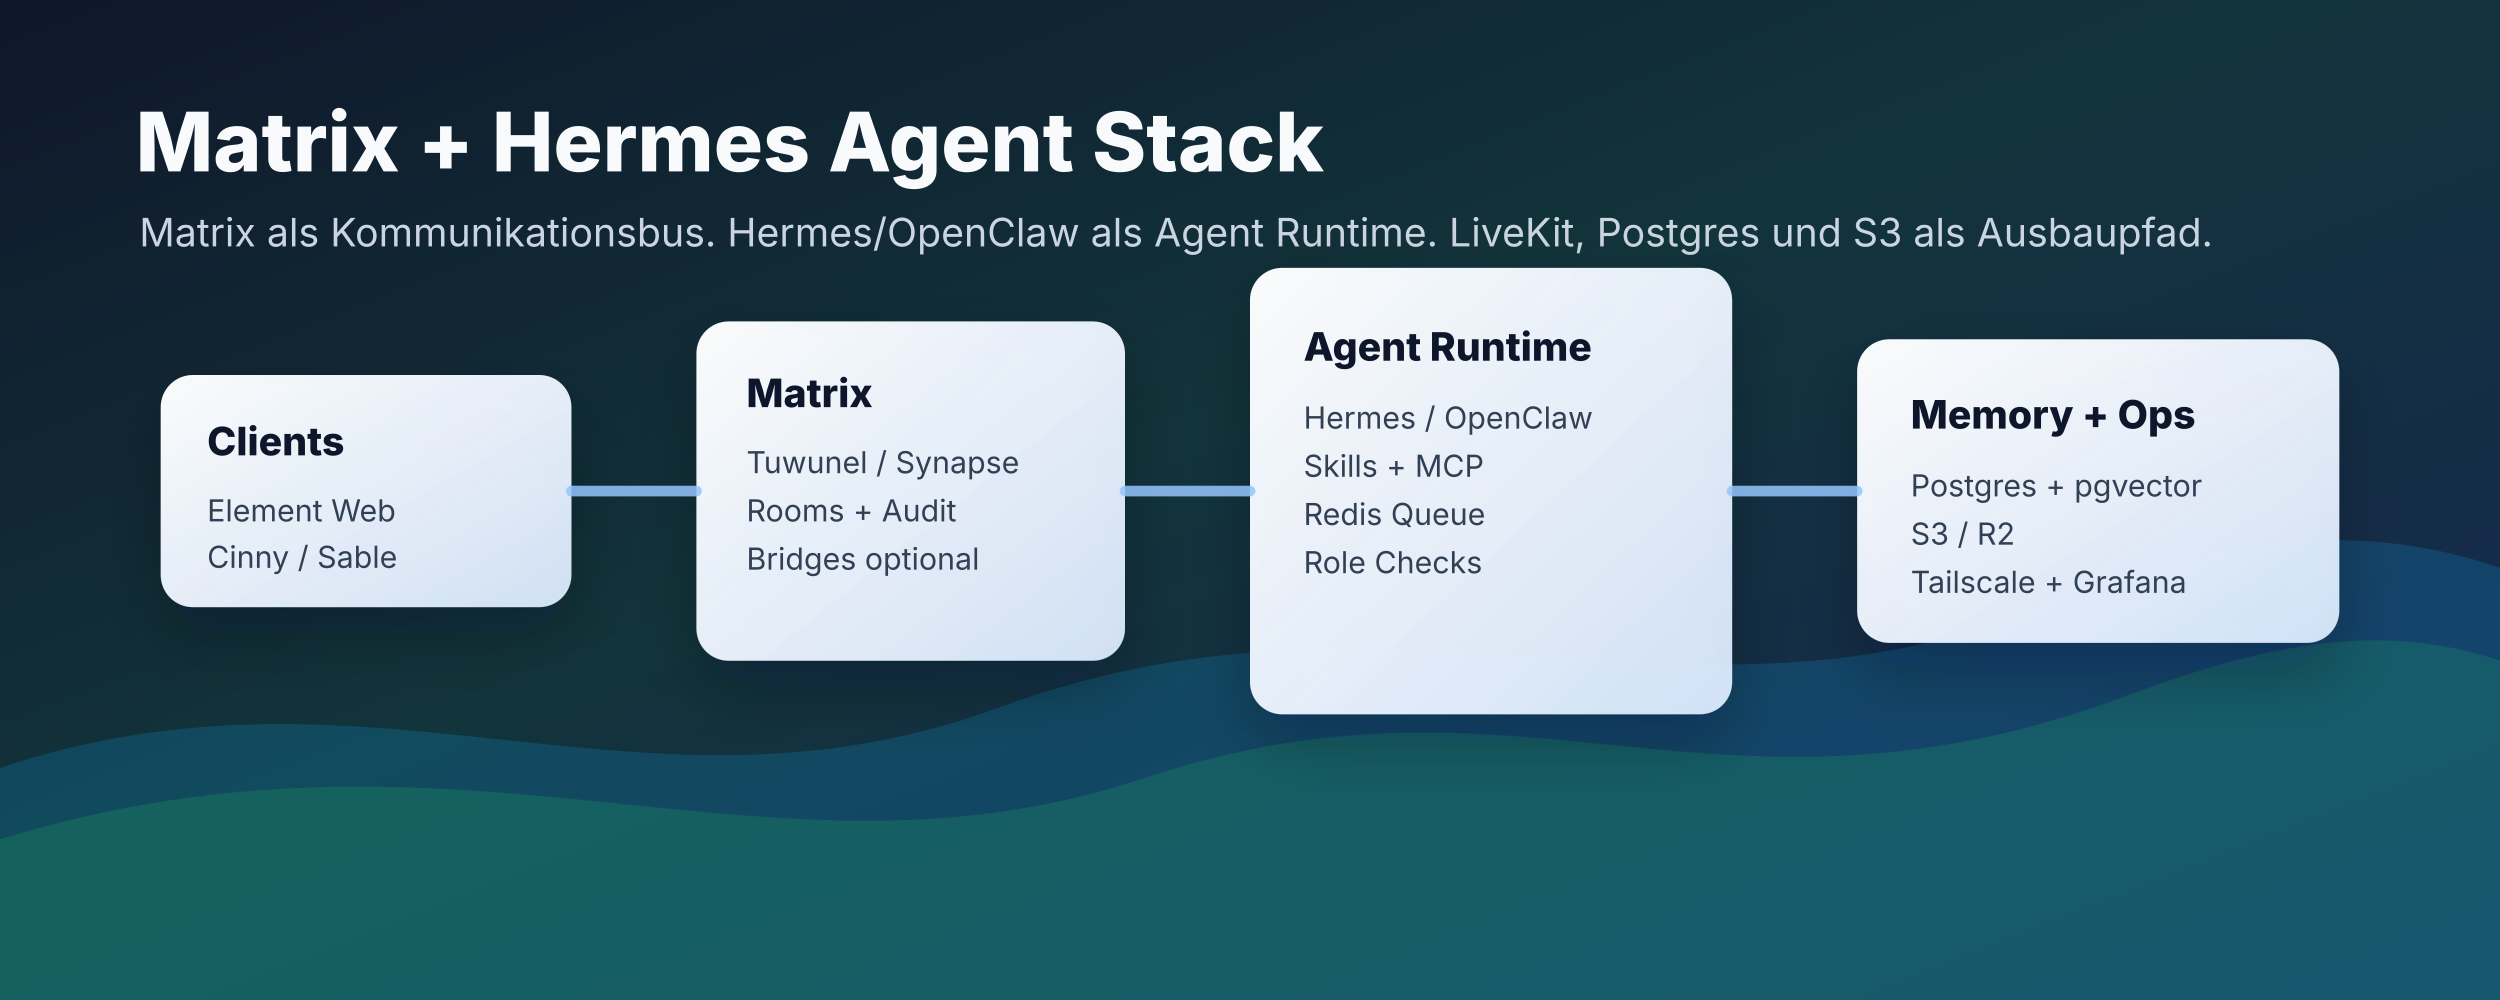
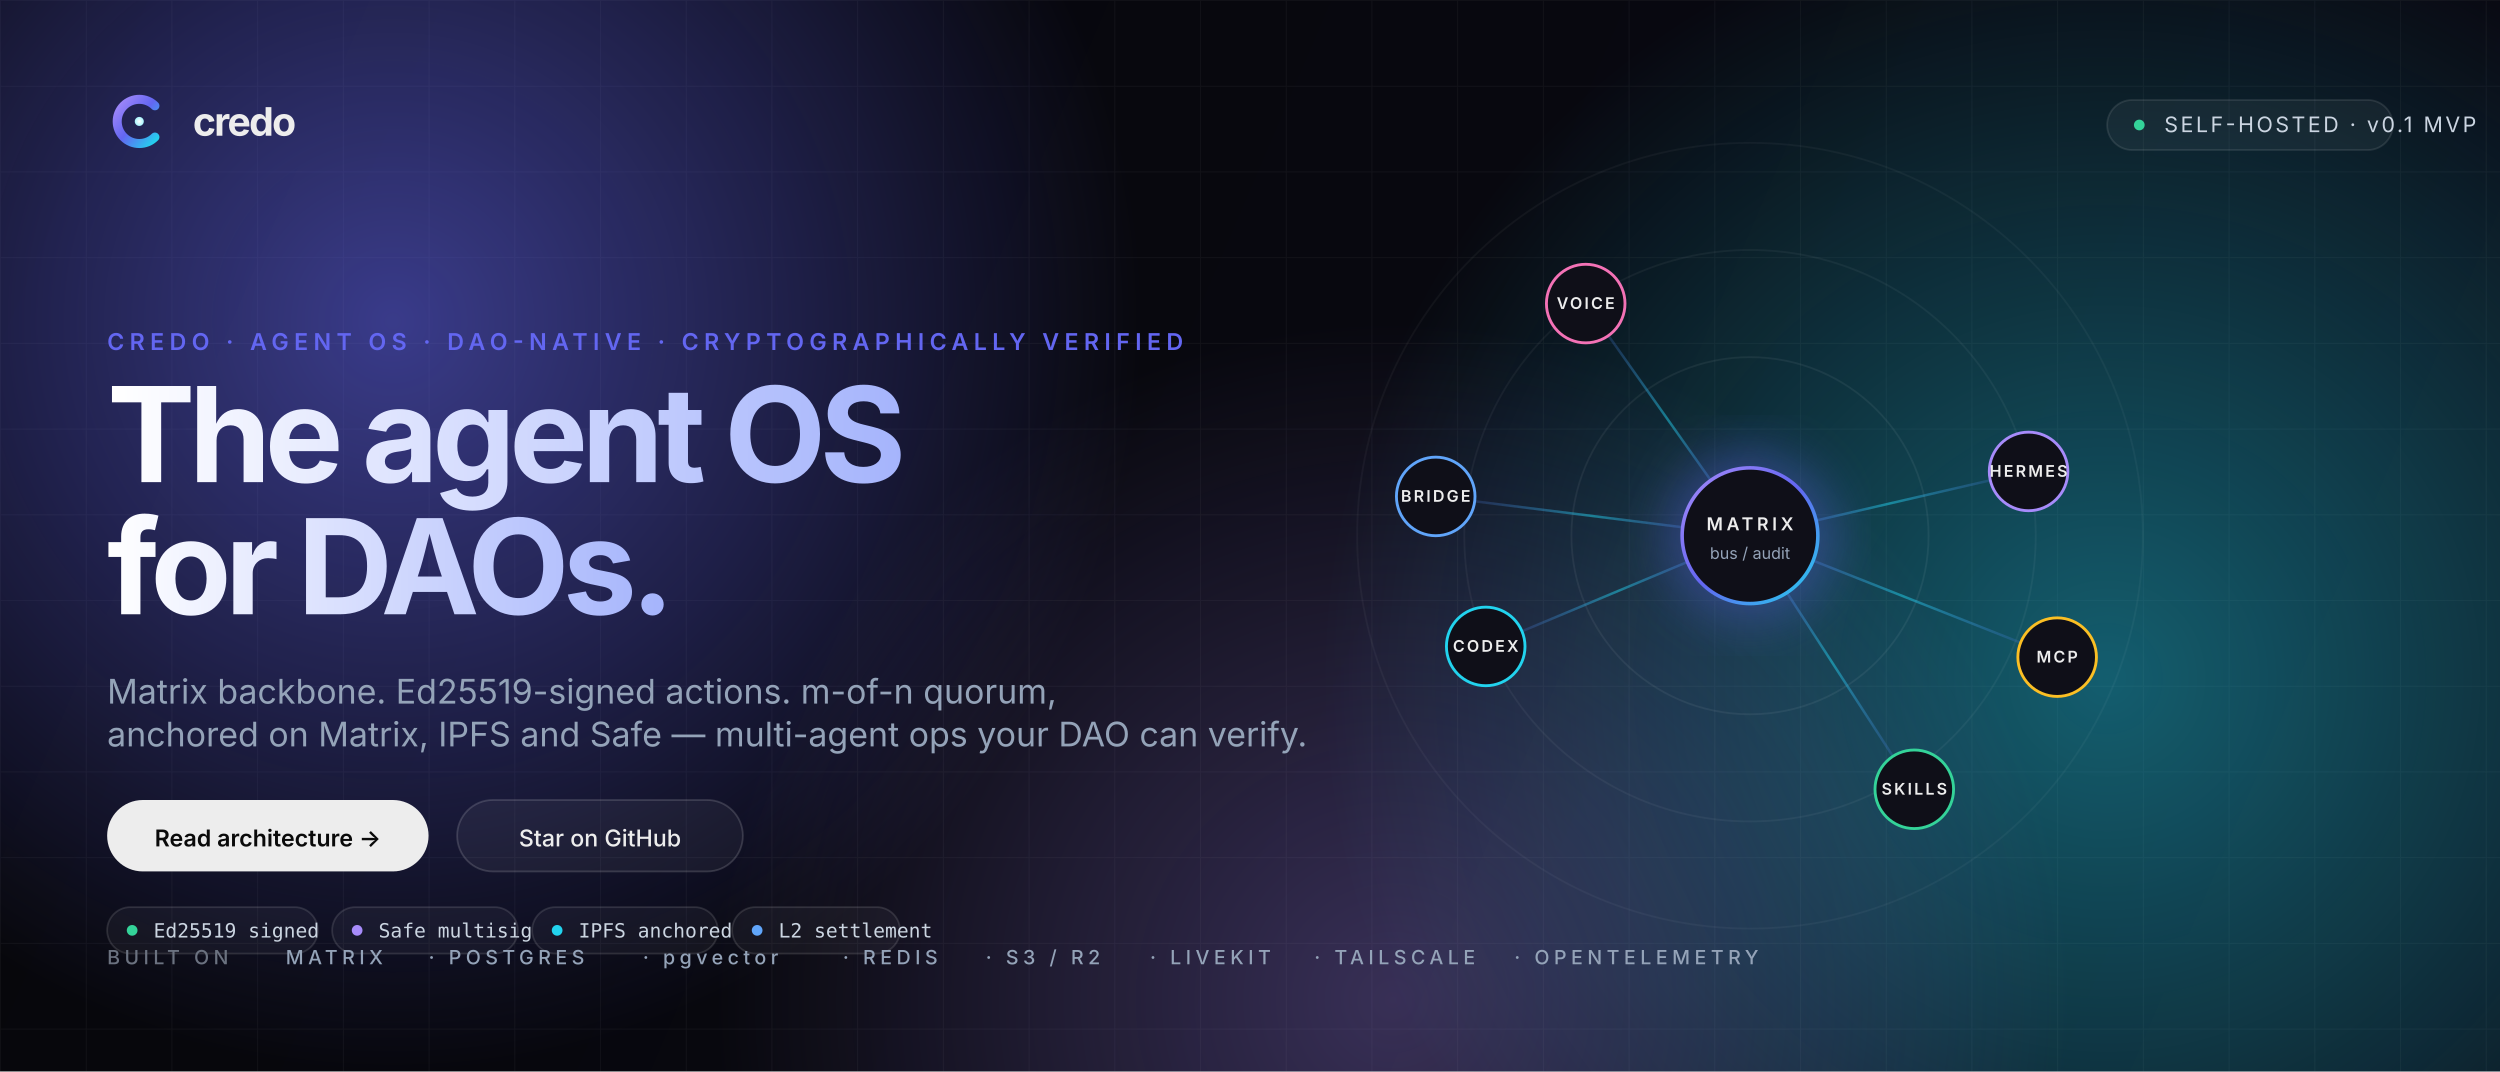
- <svg xmlns="http://www.w3.org/2000/svg" width="1400" height="560" viewBox="0 0 1400 560" role="img" aria-labelledby="title desc">
+ <svg xmlns="http://www.w3.org/2000/svg" width="1400" height="600" viewBox="0 0 1400 600" role="img" aria-labelledby="hero-title hero-desc" font-family="Inter, ui-sans-serif, system-ui, -apple-system, 'Segoe UI', sans-serif">
  <defs>
-     <linearGradient id="bg" x1="0" y1="0" x2="1" y2="1">
-       <stop offset="0%" stop-color="#0f172a" />
-       <stop offset="45%" stop-color="#12343b" />
-       <stop offset="100%" stop-color="#172554" />
+     <linearGradient id="bg" x1="0" y1="0" x2="1400" y2="600" gradientUnits="userSpaceOnUse">
+       <stop offset="0" stop-color="#06060A" />
+       <stop offset="1" stop-color="#0A0A14" />
    </linearGradient>
-     <linearGradient id="card" x1="0" y1="0" x2="1" y2="1">
-       <stop offset="0%" stop-color="#ffffff" stop-opacity=".98" />
-       <stop offset="100%" stop-color="#dbeafe" stop-opacity=".94" />
+     <radialGradient id="orb-a" cx="220" cy="180" r="420" gradientUnits="userSpaceOnUse">
+       <stop offset="0" stop-color="#6366F1" stop-opacity=".55" />
+       <stop offset="1" stop-color="#6366F1" stop-opacity="0" />
+     </radialGradient>
+     <radialGradient id="orb-b" cx="1180" cy="380" r="440" gradientUnits="userSpaceOnUse">
+       <stop offset="0" stop-color="#22D3EE" stop-opacity=".42" />
+       <stop offset="1" stop-color="#22D3EE" stop-opacity="0" />
+     </radialGradient>
+     <radialGradient id="orb-c" cx="780" cy="560" r="380" gradientUnits="userSpaceOnUse">
+       <stop offset="0" stop-color="#A78BFA" stop-opacity=".30" />
+       <stop offset="1" stop-color="#A78BFA" stop-opacity="0" />
+     </radialGradient>
+     <pattern id="grid" width="48" height="48" patternUnits="userSpaceOnUse">
+       <path d="M 48 0 L 0 0 0 48" fill="none" stroke="#FFFFFF" stroke-opacity=".04" stroke-width="1" />
+     </pattern>
+     <linearGradient id="mark-grad" x1="0" y1="0" x2="1" y2="1">
+       <stop offset="0" stop-color="#A78BFA" />
+       <stop offset=".5" stop-color="#6366F1" />
+       <stop offset="1" stop-color="#22D3EE" />
    </linearGradient>
-     <filter id="shadow" x="-20%" y="-20%" width="140%" height="140%">
-       <feDropShadow dx="0" dy="16" stdDeviation="18" flood-color="#020617" flood-opacity=".28" />
+     <radialGradient id="dot-grad" cx=".5" cy=".5" r=".5">
+       <stop offset="0" stop-color="#ffffff" />
+       <stop offset="1" stop-color="#A5F3FC" />
+     </radialGradient>
+     <linearGradient id="title-grad" x1="0" y1="0" x2="1" y2="0">
+       <stop offset="0" stop-color="#FFFFFF" />
+       <stop offset="1" stop-color="#A5B4FC" />
+     </linearGradient>
+     <linearGradient id="edge-grad" x1="0" y1="0" x2="1" y2="0">
+       <stop offset="0" stop-color="#6366F1" stop-opacity=".10" />
+       <stop offset=".5" stop-color="#22D3EE" stop-opacity=".55" />
+       <stop offset="1" stop-color="#6366F1" stop-opacity=".10" />
+     </linearGradient>
+     <filter id="soft" x="-20%" y="-20%" width="140%" height="140%">
+       <feGaussianBlur stdDeviation="14" />
    </filter>
+     <symbol id="mark" viewBox="0 0 64 64">
+       <path d="M47.56 16.44 A22 22 0 1 0 47.56 47.56" fill="none" stroke="url(#mark-grad)" stroke-width="9" stroke-linecap="round" />
+       <circle cx="32" cy="32" r="4.5" fill="url(#dot-grad)" />
+     </symbol>
  </defs>
-   <rect width="1400" height="560" fill="url(#bg)" />
-   <path d="M0 430 C210 360 360 470 560 396 C780 315 950 420 1140 340 C1240 298 1325 292 1400 318 L1400 560 L0 560 Z" fill="#0ea5e9" opacity=".20" />
-   <path d="M0 470 C260 390 430 506 640 436 C855 364 960 475 1190 390 C1280 356 1340 350 1400 370 L1400 560 L0 560 Z" fill="#22c55e" opacity=".18" />
-   <text x="76" y="96" fill="#f8fafc" font-family="Inter, system-ui, sans-serif" font-size="46" font-weight="800">Matrix + Hermes Agent Stack</text>
-   <text x="78" y="138" fill="#cbd5e1" font-family="Inter, system-ui, sans-serif" font-size="22">Matrix als Kommunikationsbus. Hermes/OpenClaw als Agent Runtime. LiveKit, Postgres und S3 als Ausbaupfad.</text>
-   <g filter="url(#shadow)" font-family="Inter, system-ui, sans-serif">
-     <rect x="90" y="210" rx="18" width="230" height="130" fill="url(#card)" />
-     <text x="116" y="255" fill="#0f172a" font-size="22" font-weight="800">Clients</text>
-     <text x="116" y="292" fill="#334155" font-size="17">Element Web</text>
-     <text x="116" y="318" fill="#334155" font-size="17">Cinny / Sable</text>
-     <rect x="390" y="180" rx="18" width="240" height="190" fill="url(#card)" />
-     <text x="418" y="228" fill="#0f172a" font-size="22" font-weight="800">Matrix</text>
-     <text x="418" y="265" fill="#334155" font-size="17">Tuwunel / Synapse</text>
-     <text x="418" y="292" fill="#334155" font-size="17">Rooms + Audit</text>
-     <text x="418" y="319" fill="#334155" font-size="17">Bridges optional</text>
-     <rect x="700" y="150" rx="18" width="270" height="250" fill="url(#card)" />
-     <text x="730" y="202" fill="#0f172a" font-size="22" font-weight="800">Agent Runtime</text>
-     <text x="730" y="240" fill="#334155" font-size="17">Hermes / OpenClaw</text>
-     <text x="730" y="267" fill="#334155" font-size="17">Skills + MCP</text>
-     <text x="730" y="294" fill="#334155" font-size="17">Redis Queue</text>
-     <text x="730" y="321" fill="#334155" font-size="17">Role Checks</text>
-     <rect x="1040" y="190" rx="18" width="270" height="170" fill="url(#card)" />
-     <text x="1070" y="240" fill="#0f172a" font-size="22" font-weight="800">Memory + Ops</text>
-     <text x="1070" y="278" fill="#334155" font-size="17">Postgres + pgvector</text>
-     <text x="1070" y="305" fill="#334155" font-size="17">S3 / R2</text>
-     <text x="1070" y="332" fill="#334155" font-size="17">Tailscale + Grafana</text>
+   <rect width="1400" height="600" fill="url(#bg)" />
+   <rect width="1400" height="600" fill="url(#grid)" />
+   <rect width="1400" height="600" fill="url(#orb-a)" />
+   <rect width="1400" height="600" fill="url(#orb-b)" />
+   <rect width="1400" height="600" fill="url(#orb-c)" />
+   <g transform="translate(60 50)">
+     <use href="#mark" x="0" y="0" width="36" height="36" />
+     <text x="48" y="26" fill="#EDEDED" font-size="22" font-weight="700" letter-spacing="-1">credo</text>
  </g>
-   <g stroke="#93c5fd" stroke-width="6" stroke-linecap="round" opacity=".85">
-     <path d="M320 275 L390 275" />
-     <path d="M630 275 L700 275" />
-     <path d="M970 275 L1040 275" />
+   <g transform="translate(1180 50)">
+     <rect x="0" y="6" width="160" height="28" rx="14" fill="#FFFFFF" fill-opacity=".05" stroke="#FFFFFF" stroke-opacity=".10" />
+     <circle cx="18" cy="20" r="3" fill="#34D399" />
+     <text x="32" y="24" fill="#CBD5E1" font-size="12" letter-spacing="1.4">SELF-HOSTED  ·  v0.1 MVP</text>
+   </g>
+   <g transform="translate(60 196)">
+     <text x="0" y="0" fill="#6366F1" font-size="13" letter-spacing="3" font-weight="600">CREDO  ·  AGENT OS  ·  DAO-NATIVE  ·  CRYPTOGRAPHICALLY VERIFIED</text>
+     <text x="0" y="74" fill="url(#title-grad)" font-size="74" font-weight="700" letter-spacing="-3.6">The agent OS</text>
+     <text x="0" y="148" fill="url(#title-grad)" font-size="74" font-weight="700" letter-spacing="-3.6">for DAOs.</text>
+     <text x="0" y="198" fill="#94A3B8" font-size="19" font-weight="400">Matrix backbone. Ed25519-signed actions. m-of-n quorum,</text>
+     <text x="0" y="222" fill="#94A3B8" font-size="19" font-weight="400">anchored on Matrix, IPFS and Safe — multi-agent ops your DAO can verify.</text>
+     <g transform="translate(0 252)">
+       <rect x="0" y="0" width="180" height="40" rx="20" fill="#EDEDED" />
+       <text x="90" y="26" fill="#0A0A0A" font-size="13" font-weight="600" text-anchor="middle">Read architecture →</text>
+       <rect x="196" y="0" width="160" height="40" rx="20" fill="#FFFFFF" fill-opacity=".05" stroke="#FFFFFF" stroke-opacity=".15" />
+       <text x="276" y="26" fill="#EDEDED" font-size="13" font-weight="500" text-anchor="middle">Star on GitHub</text>
+     </g>
+     <g transform="translate(0 312)" font-size="11" font-family="ui-monospace, 'SF Mono', Menlo, monospace">
+       <g>
+         <rect x="0" y="0" width="118" height="26" rx="13" fill="#FFFFFF" fill-opacity=".04" stroke="#FFFFFF" stroke-opacity=".12" />
+         <circle cx="14" cy="13" r="3" fill="#34D399" />
+         <text x="26" y="17" fill="#CBD5E1">Ed25519 signed</text>
+       </g>
+       <g transform="translate(126 0)">
+         <rect x="0" y="0" width="104" height="26" rx="13" fill="#FFFFFF" fill-opacity=".04" stroke="#FFFFFF" stroke-opacity=".12" />
+         <circle cx="14" cy="13" r="3" fill="#A78BFA" />
+         <text x="26" y="17" fill="#CBD5E1">Safe multisig</text>
+       </g>
+       <g transform="translate(238 0)">
+         <rect x="0" y="0" width="104" height="26" rx="13" fill="#FFFFFF" fill-opacity=".04" stroke="#FFFFFF" stroke-opacity=".12" />
+         <circle cx="14" cy="13" r="3" fill="#22D3EE" />
+         <text x="26" y="17" fill="#CBD5E1">IPFS anchored</text>
+       </g>
+       <g transform="translate(350 0)">
+         <rect x="0" y="0" width="94" height="26" rx="13" fill="#FFFFFF" fill-opacity=".04" stroke="#FFFFFF" stroke-opacity=".12" />
+         <circle cx="14" cy="13" r="3" fill="#60A5FA" />
+         <text x="26" y="17" fill="#CBD5E1">L2 settlement</text>
+       </g>
+     </g>
+   </g>
+   <g transform="translate(980 300)">
+     <circle cx="0" cy="0" r="100" fill="none" stroke="#FFFFFF" stroke-opacity=".06" />
+     <circle cx="0" cy="0" r="160" fill="none" stroke="#FFFFFF" stroke-opacity=".05" />
+     <circle cx="0" cy="0" r="220" fill="none" stroke="#FFFFFF" stroke-opacity=".04" />
+     <g stroke="url(#edge-grad)" stroke-width="1.4" fill="none" opacity=".9">
+       <line x1="0" y1="0" x2="156" y2="-36" />
+       <line x1="0" y1="0" x2="-148" y2="62" />
+       <line x1="0" y1="0" x2="92" y2="142" />
+       <line x1="0" y1="0" x2="-92" y2="-130" />
+       <line x1="0" y1="0" x2="172" y2="68" />
+       <line x1="0" y1="0" x2="-176" y2="-22" />
+     </g>
+     <circle cx="0" cy="0" r="48" fill="#6366F1" opacity=".35" filter="url(#soft)" />
+     <g>
+       <circle cx="0" cy="0" r="38" fill="#0F0F18" stroke="url(#mark-grad)" stroke-width="2" />
+       <text x="0" y="-3" fill="#EDEDED" font-size="10" font-weight="600" text-anchor="middle" letter-spacing="2">MATRIX</text>
+       <text x="0" y="13" fill="#94A3B8" font-size="9" text-anchor="middle">bus  /  audit</text>
+     </g>
+     <g font-size="9" font-weight="600" text-anchor="middle" letter-spacing="1.2">
+       <g transform="translate(156 -36)">
+         <circle r="22" fill="#0F0F18" stroke="#A78BFA" stroke-width="1.6" />
+         <text y="3" fill="#EDEDED">HERMES</text>
+       </g>
+       <g transform="translate(-148 62)">
+         <circle r="22" fill="#0F0F18" stroke="#22D3EE" stroke-width="1.6" />
+         <text y="3" fill="#EDEDED">CODEX</text>
+       </g>
+       <g transform="translate(92 142)">
+         <circle r="22" fill="#0F0F18" stroke="#34D399" stroke-width="1.6" />
+         <text y="3" fill="#EDEDED">SKILLS</text>
+       </g>
+       <g transform="translate(-92 -130)">
+         <circle r="22" fill="#0F0F18" stroke="#F472B6" stroke-width="1.6" />
+         <text y="3" fill="#EDEDED">VOICE</text>
+       </g>
+       <g transform="translate(172 68)">
+         <circle r="22" fill="#0F0F18" stroke="#FBBF24" stroke-width="1.6" />
+         <text y="3" fill="#EDEDED">MCP</text>
+       </g>
+       <g transform="translate(-176 -22)">
+         <circle r="22" fill="#0F0F18" stroke="#60A5FA" stroke-width="1.6" />
+         <text y="3" fill="#EDEDED">BRIDGE</text>
+       </g>
+     </g>
+   </g>
+   <g transform="translate(60 540)" font-size="11" letter-spacing="2.5" font-weight="500" fill="#6B7280">
+     <text x="0" y="0">BUILT ON</text>
+     <text x="100" y="0" fill="#94A3B8">MATRIX</text>
+     <text x="180" y="0" fill="#94A3B8">·  POSTGRES</text>
+     <text x="300" y="0" fill="#94A3B8">·  pgvector</text>
+     <text x="412" y="0" fill="#94A3B8">·  REDIS</text>
+     <text x="492" y="0" fill="#94A3B8">·  S3 / R2</text>
+     <text x="584" y="0" fill="#94A3B8">·  LIVEKIT</text>
+     <text x="676" y="0" fill="#94A3B8">·  TAILSCALE</text>
+     <text x="788" y="0" fill="#94A3B8">·  OPENTELEMETRY</text>
  </g>
</svg>
